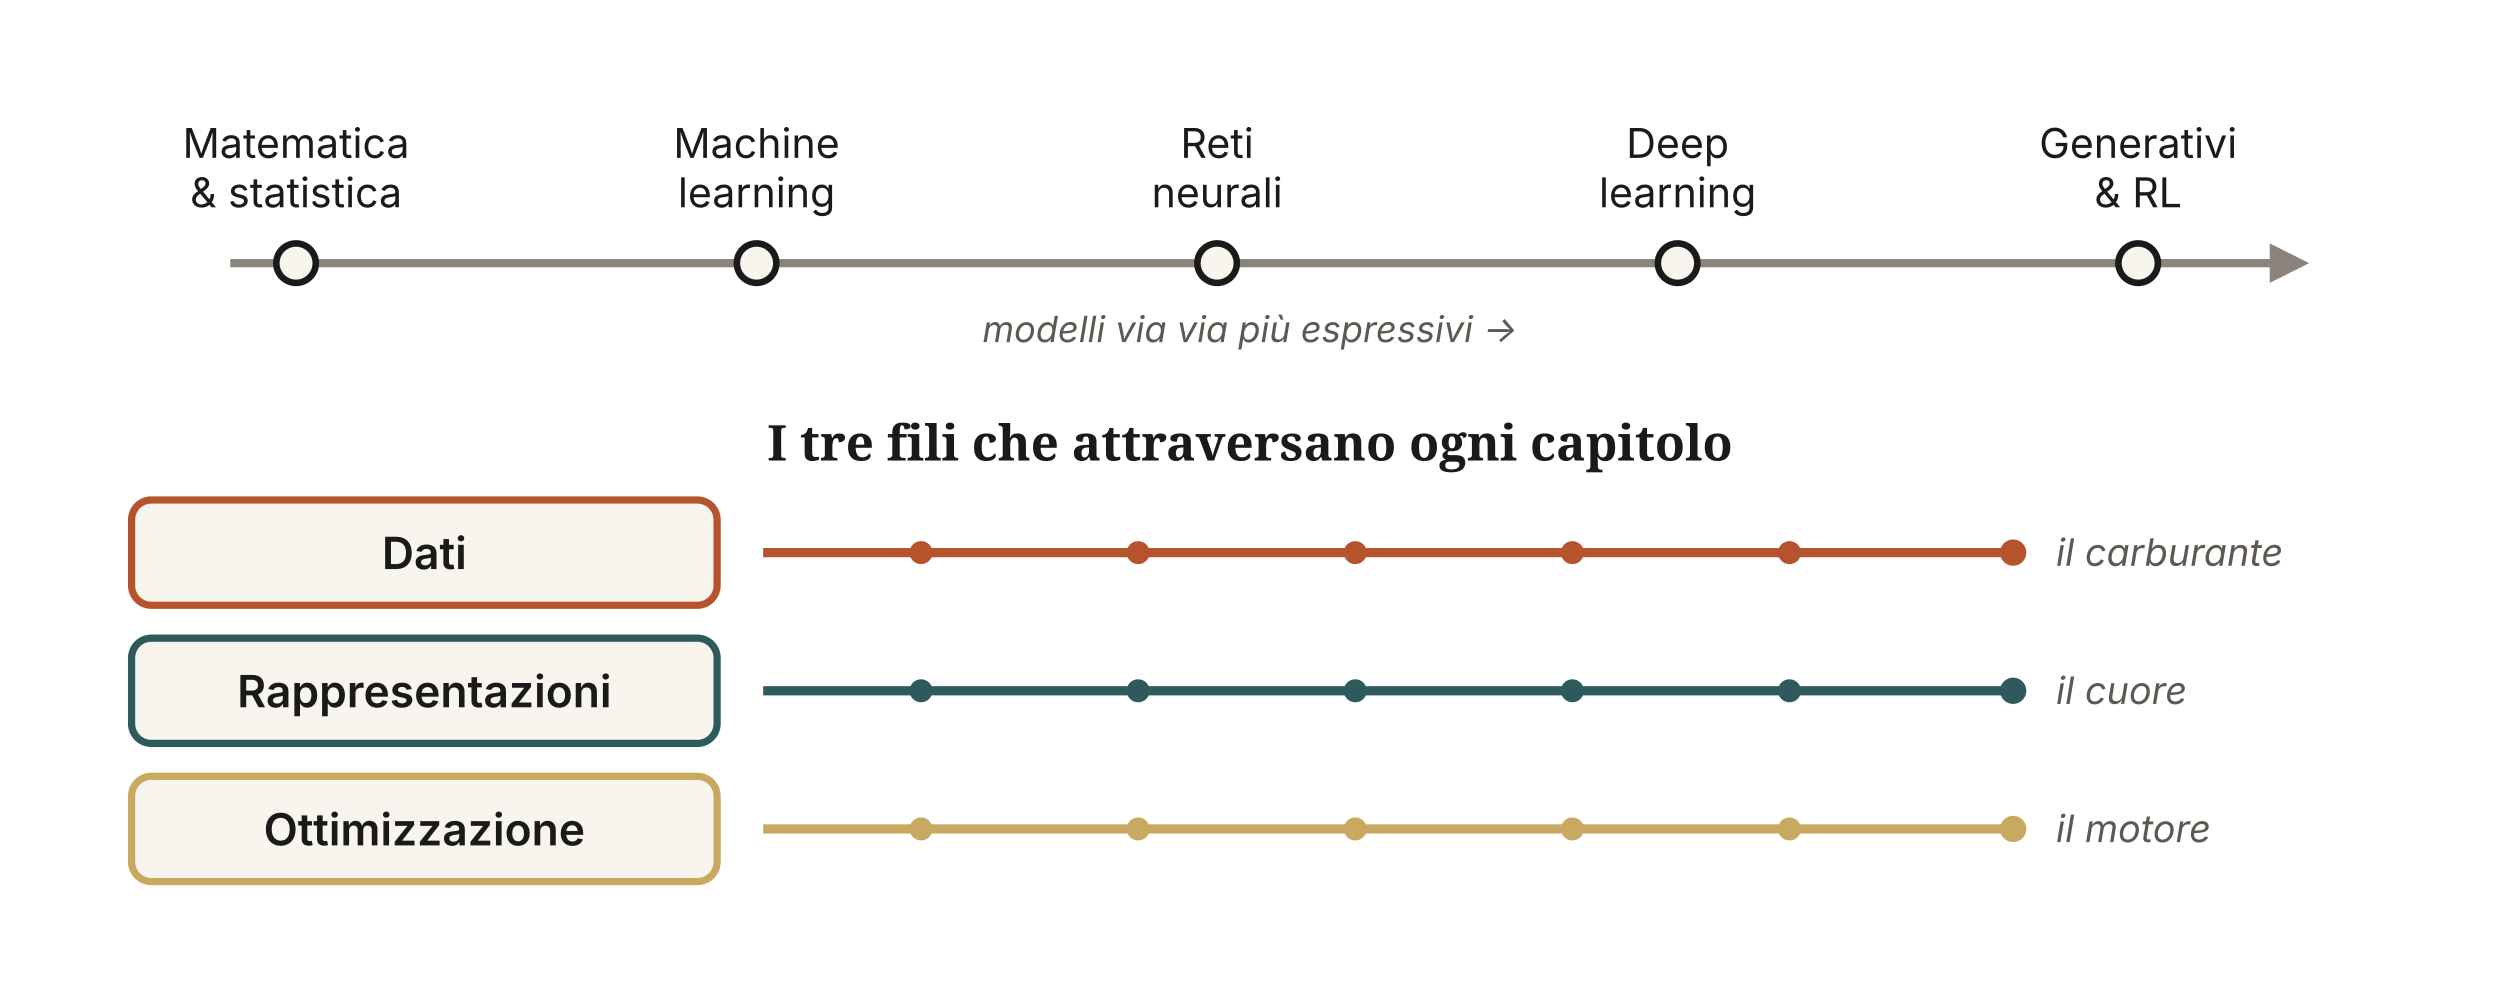
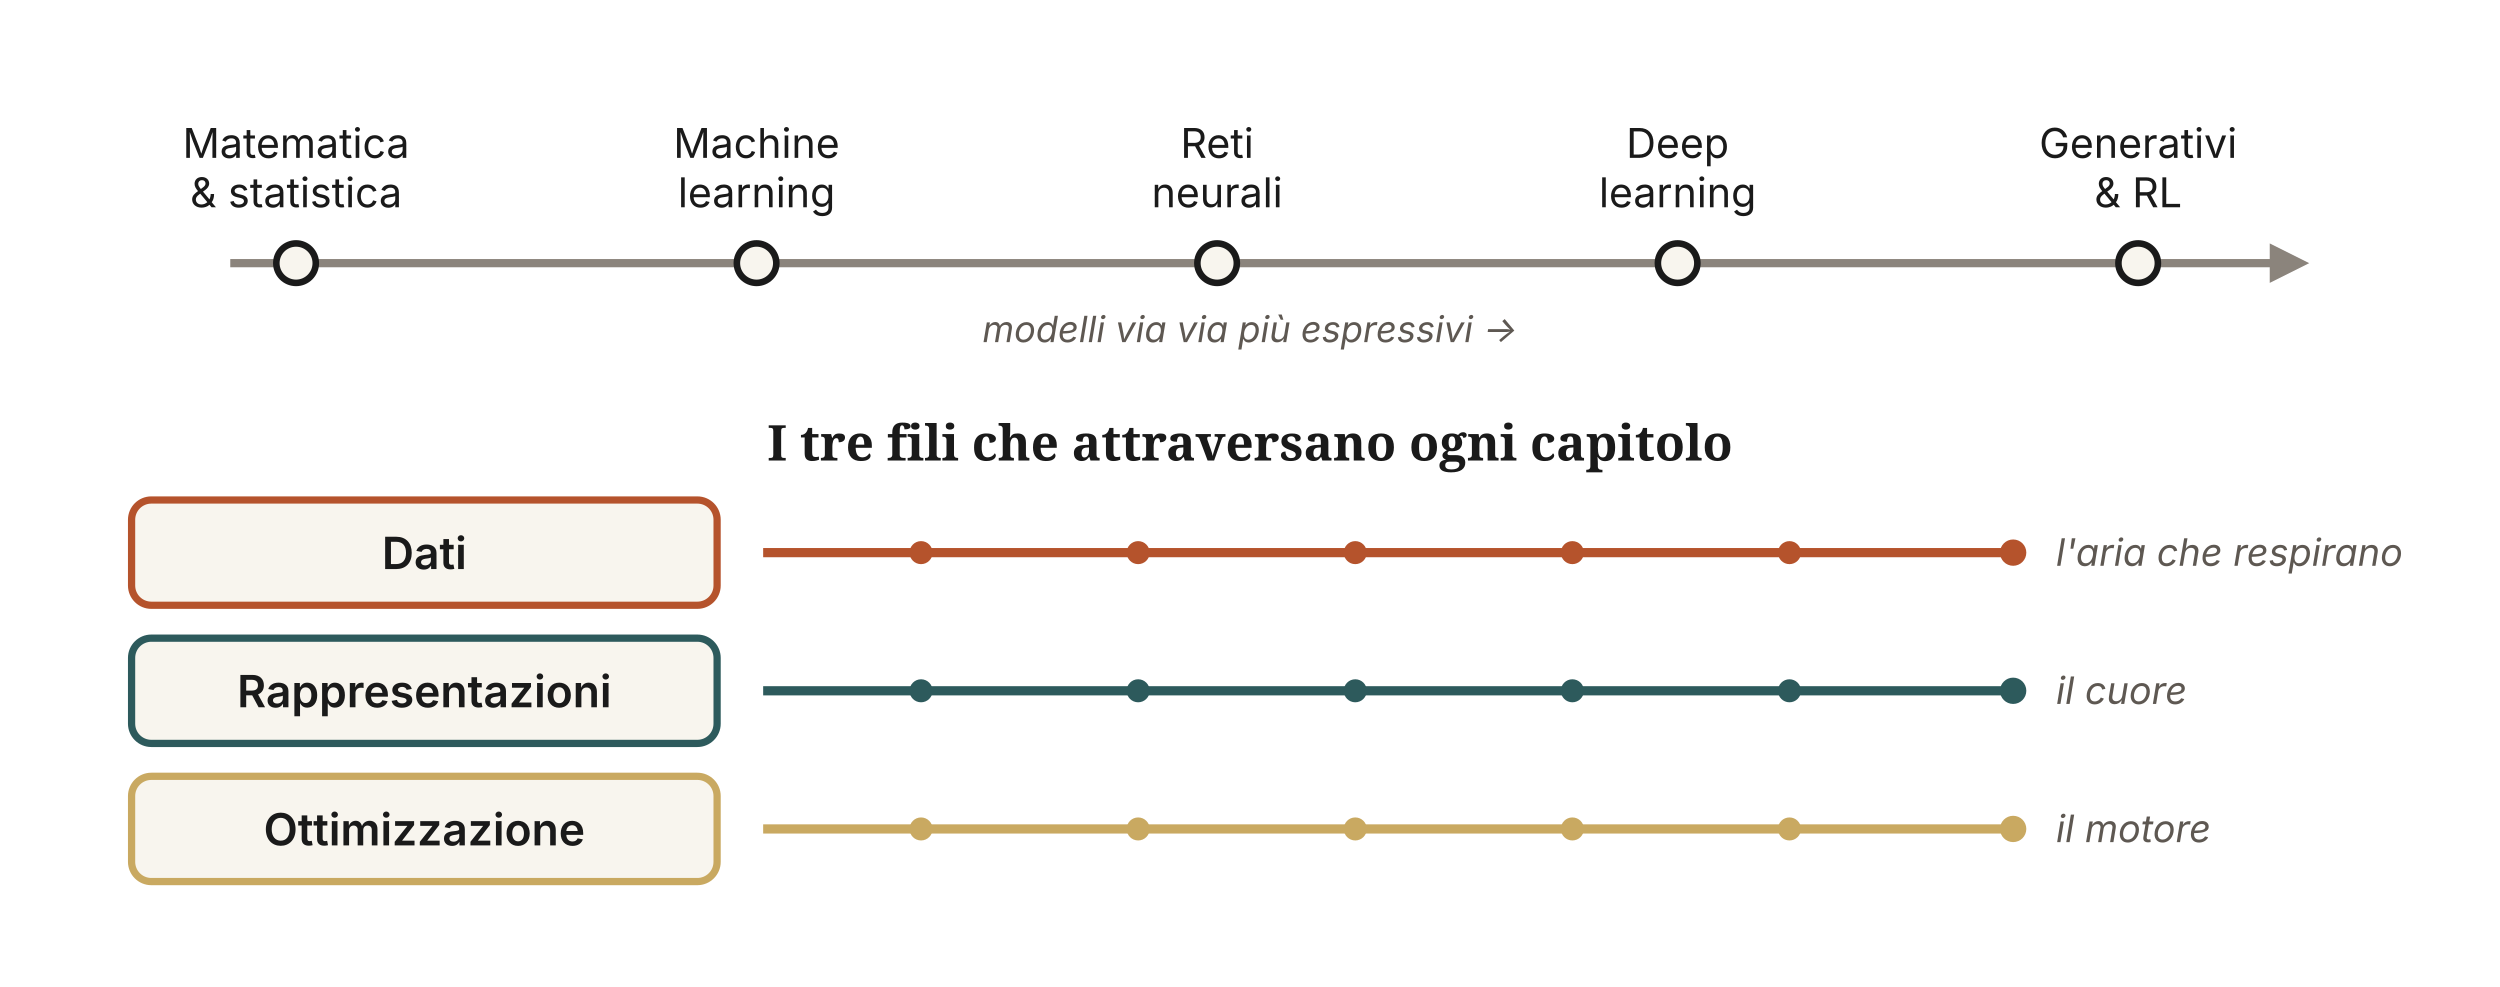
<svg xmlns="http://www.w3.org/2000/svg" viewBox="0 0 760 300" role="img" aria-label="Arco del libro con cinque tappe - Matematica, Machine learning, Reti neurali, Deep learning, Generativi e reinforcement learning - e sotto tre fili conduttori paralleli: Dati, Rappresentazioni, Ottimizzazione">
  <style>
    .rail  { stroke:#8B847C; stroke-width:2.5; fill:none; }
    .dot   { fill:#F8F5EE; stroke:#1A1A1A; stroke-width:2; }
    .way   { font-family:Inter, system-ui, sans-serif; font-size:12.5px; fill:#1A1A1A; }
    .sub   { font-family:Inter, system-ui, sans-serif; font-size:11px; font-style:italic; fill:#5E5852; }
    .title { font-family:Fraunces, Georgia, serif; font-size:15px; font-weight:600; fill:#1A1A1A; }
    .pill  { fill:#F8F5EE; }
    .pilltx{ font-family:Inter, system-ui, sans-serif; font-size:13.5px; font-weight:600; fill:#1A1A1A; }
    .role  { font-family:Inter, system-ui, sans-serif; font-size:11.5px; font-style:italic; fill:#5E5852; }
  </style>
  <line class="rail" x1="70" y1="80" x2="692" y2="80" />
  <polygon points="702,80 690,74 690,86" fill="#8B847C" />
  <circle class="dot" cx="90" cy="80" r="6" />
  <circle class="dot" cx="230" cy="80" r="6" />
  <circle class="dot" cx="370" cy="80" r="6" />
  <circle class="dot" cx="510" cy="80" r="6" />
  <circle class="dot" cx="650" cy="80" r="6" />
  <text class="way" x="90" y="48" text-anchor="middle">Matematica<tspan x="90" dy="15">&amp; statistica</tspan>
  </text>
  <text class="way" x="230" y="48" text-anchor="middle">Machine<tspan x="230" dy="15">learning</tspan>
  </text>
  <text class="way" x="370" y="48" text-anchor="middle">Reti<tspan x="370" dy="15">neurali</tspan>
  </text>
  <text class="way" x="510" y="48" text-anchor="middle">Deep<tspan x="510" dy="15">learning</tspan>
  </text>
  <text class="way" x="650" y="48" text-anchor="middle">Generativi<tspan x="650" dy="15">&amp; RL</tspan>
  </text>
  <text class="sub" x="380" y="104" text-anchor="middle">modelli via via più espressivi →</text>
  <text class="title" x="380" y="140" text-anchor="middle">I tre fili che attraversano ogni capitolo</text>
  <line x1="232" y1="168" x2="612" y2="168" stroke="#B5532C" stroke-width="2.8" />
  <circle cx="280" cy="168" r="3.5" fill="#B5532C" />
  <circle cx="346" cy="168" r="3.5" fill="#B5532C" />
  <circle cx="412" cy="168" r="3.5" fill="#B5532C" />
  <circle cx="478" cy="168" r="3.5" fill="#B5532C" />
  <circle cx="544" cy="168" r="3.5" fill="#B5532C" />
  <circle cx="612" cy="168" r="4" fill="#B5532C" />
  <rect class="pill" x="40" y="152" width="178" height="32" rx="6" stroke="#B5532C" stroke-width="2.2" />
  <text class="pilltx" x="129" y="173" text-anchor="middle">Dati</text>
-   <text class="role" x="625" y="172">il carburante</text>
+   <text class="role" x="625" y="172">l'aria che respirano</text>
  <line x1="232" y1="210" x2="612" y2="210" stroke="#2D5A5C" stroke-width="2.8" />
  <circle cx="280" cy="210" r="3.5" fill="#2D5A5C" />
  <circle cx="346" cy="210" r="3.5" fill="#2D5A5C" />
  <circle cx="412" cy="210" r="3.5" fill="#2D5A5C" />
  <circle cx="478" cy="210" r="3.5" fill="#2D5A5C" />
  <circle cx="544" cy="210" r="3.5" fill="#2D5A5C" />
  <circle cx="612" cy="210" r="4" fill="#2D5A5C" />
  <rect class="pill" x="40" y="194" width="178" height="32" rx="6" stroke="#2D5A5C" stroke-width="2.2" />
  <text class="pilltx" x="129" y="215" text-anchor="middle">Rappresentazioni</text>
  <text class="role" x="625" y="214">il cuore</text>
  <line x1="232" y1="252" x2="612" y2="252" stroke="#C9A961" stroke-width="2.8" />
  <circle cx="280" cy="252" r="3.5" fill="#C9A961" />
  <circle cx="346" cy="252" r="3.5" fill="#C9A961" />
  <circle cx="412" cy="252" r="3.5" fill="#C9A961" />
  <circle cx="478" cy="252" r="3.5" fill="#C9A961" />
  <circle cx="544" cy="252" r="3.5" fill="#C9A961" />
  <circle cx="612" cy="252" r="4" fill="#C9A961" />
  <rect class="pill" x="40" y="236" width="178" height="32" rx="6" stroke="#C9A961" stroke-width="2.2" />
  <text class="pilltx" x="129" y="257" text-anchor="middle">Ottimizzazione</text>
  <text class="role" x="625" y="256">il motore</text>
</svg>
